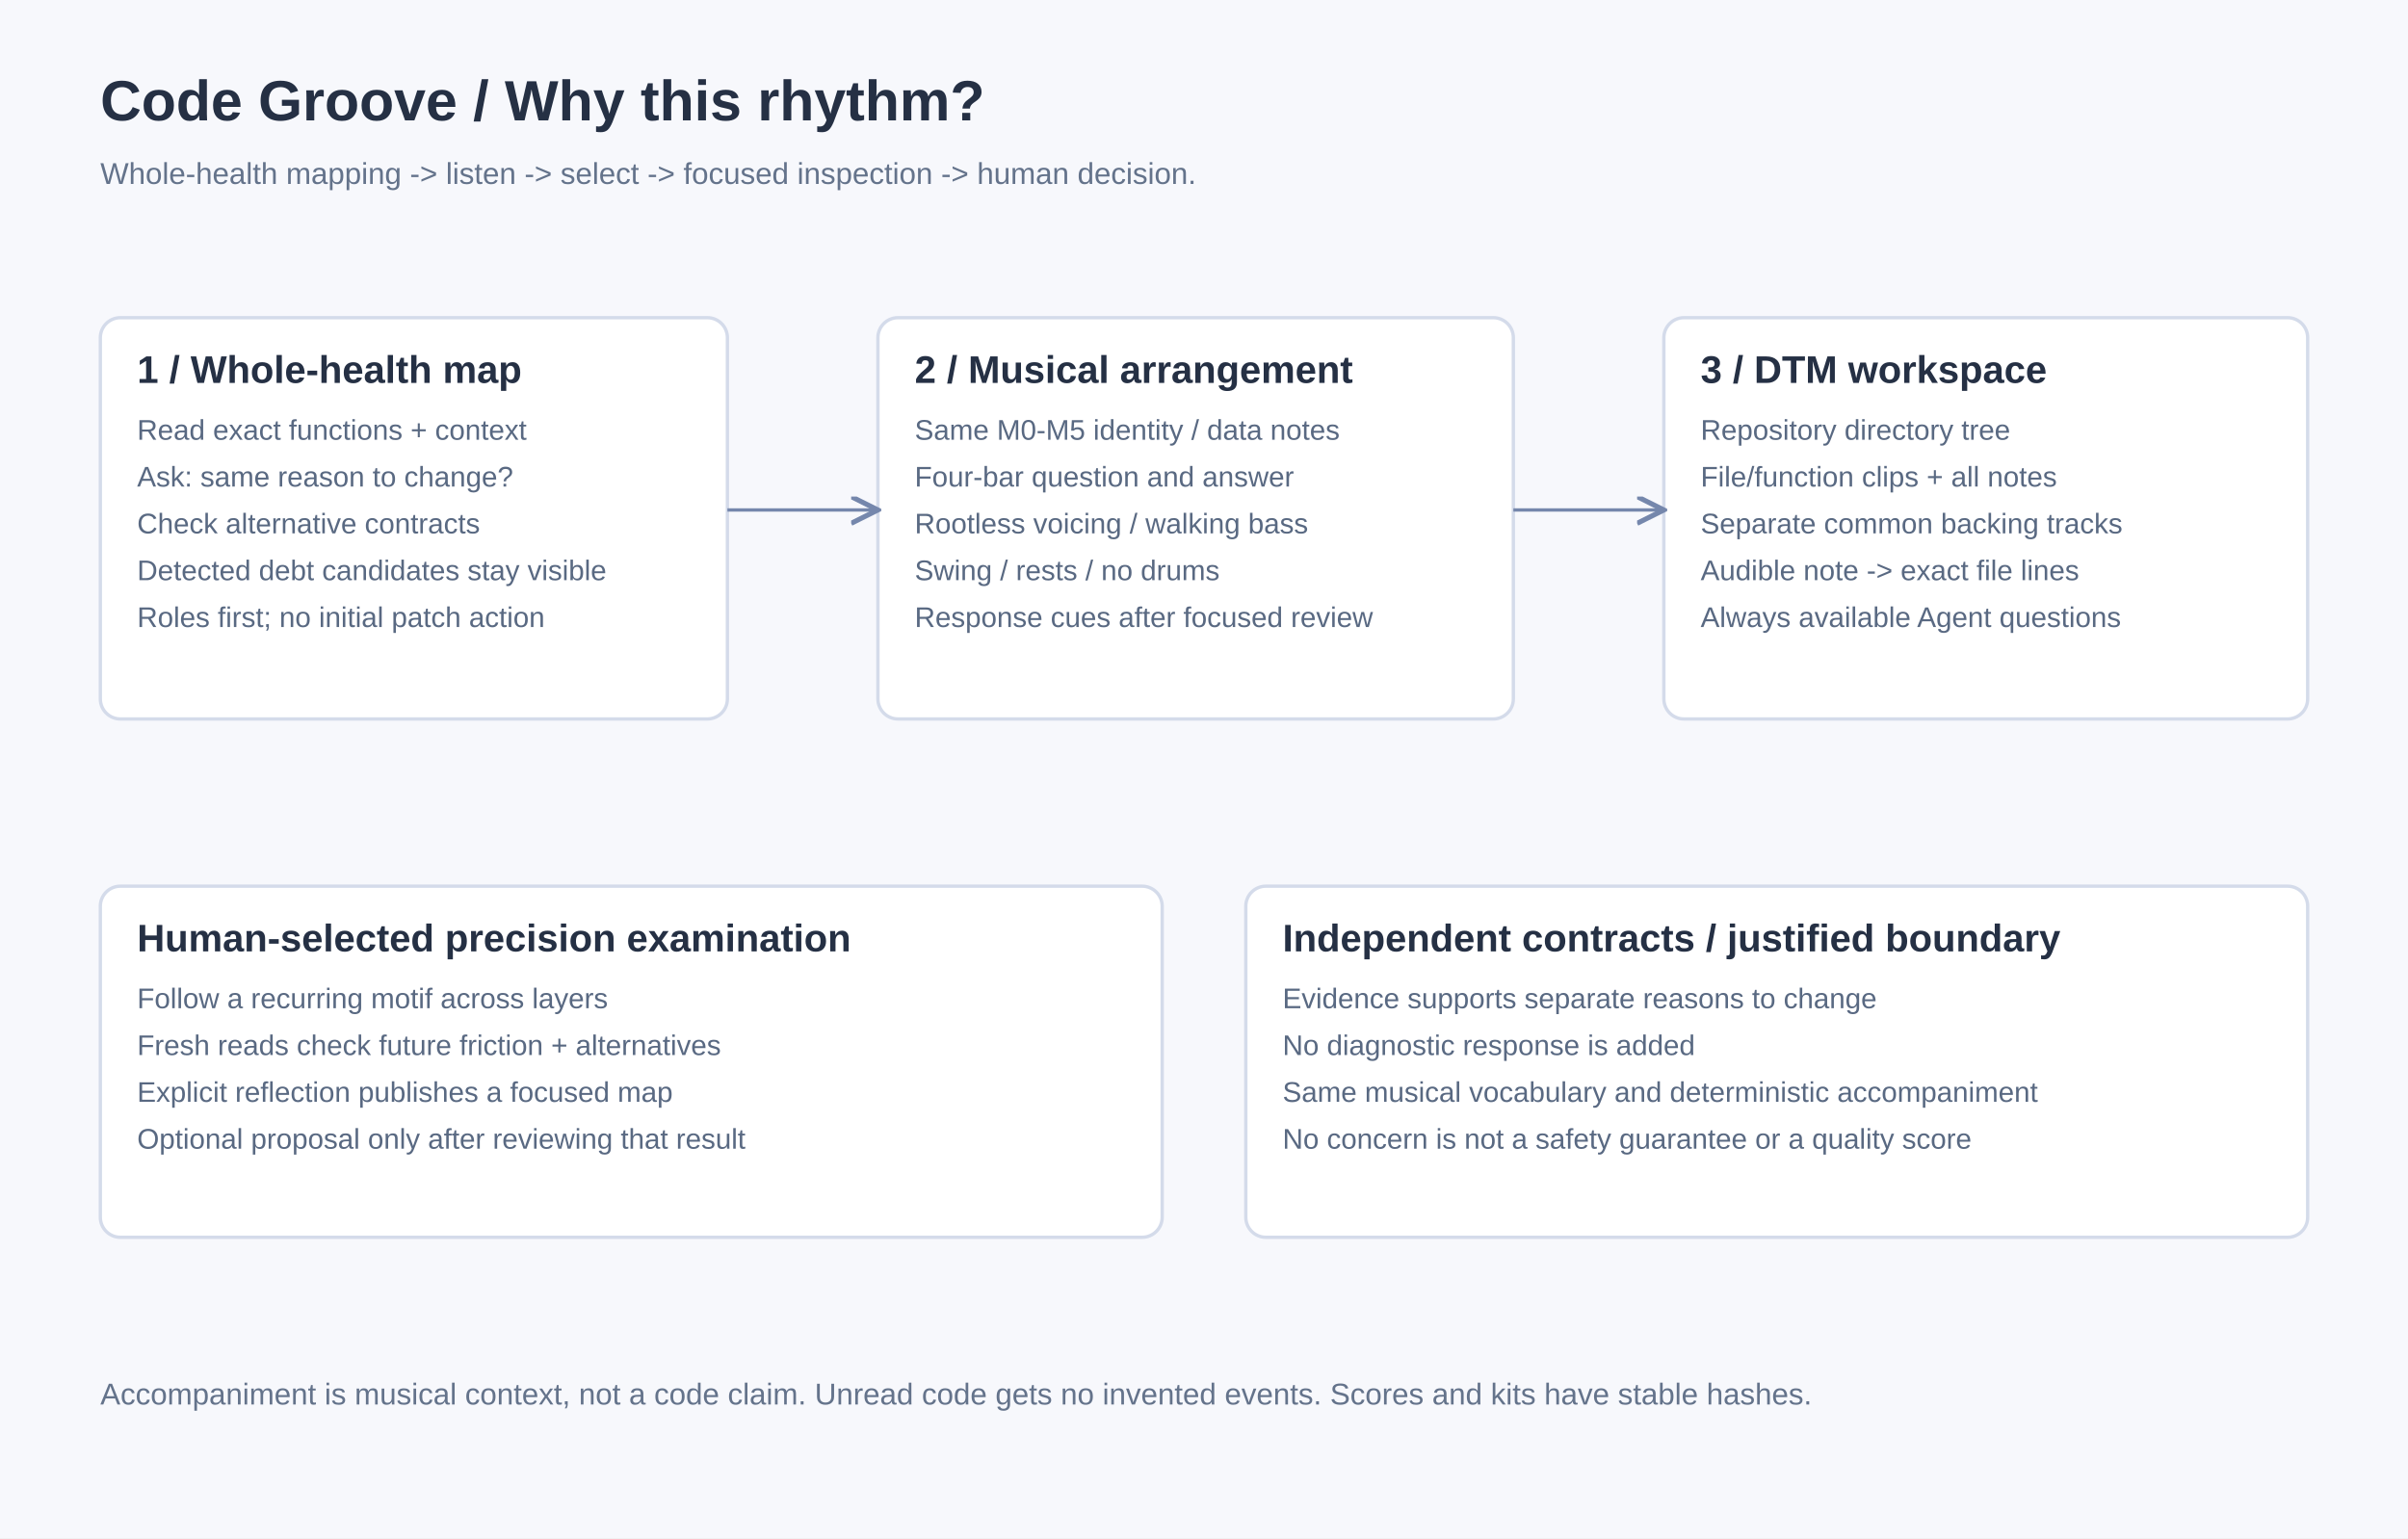
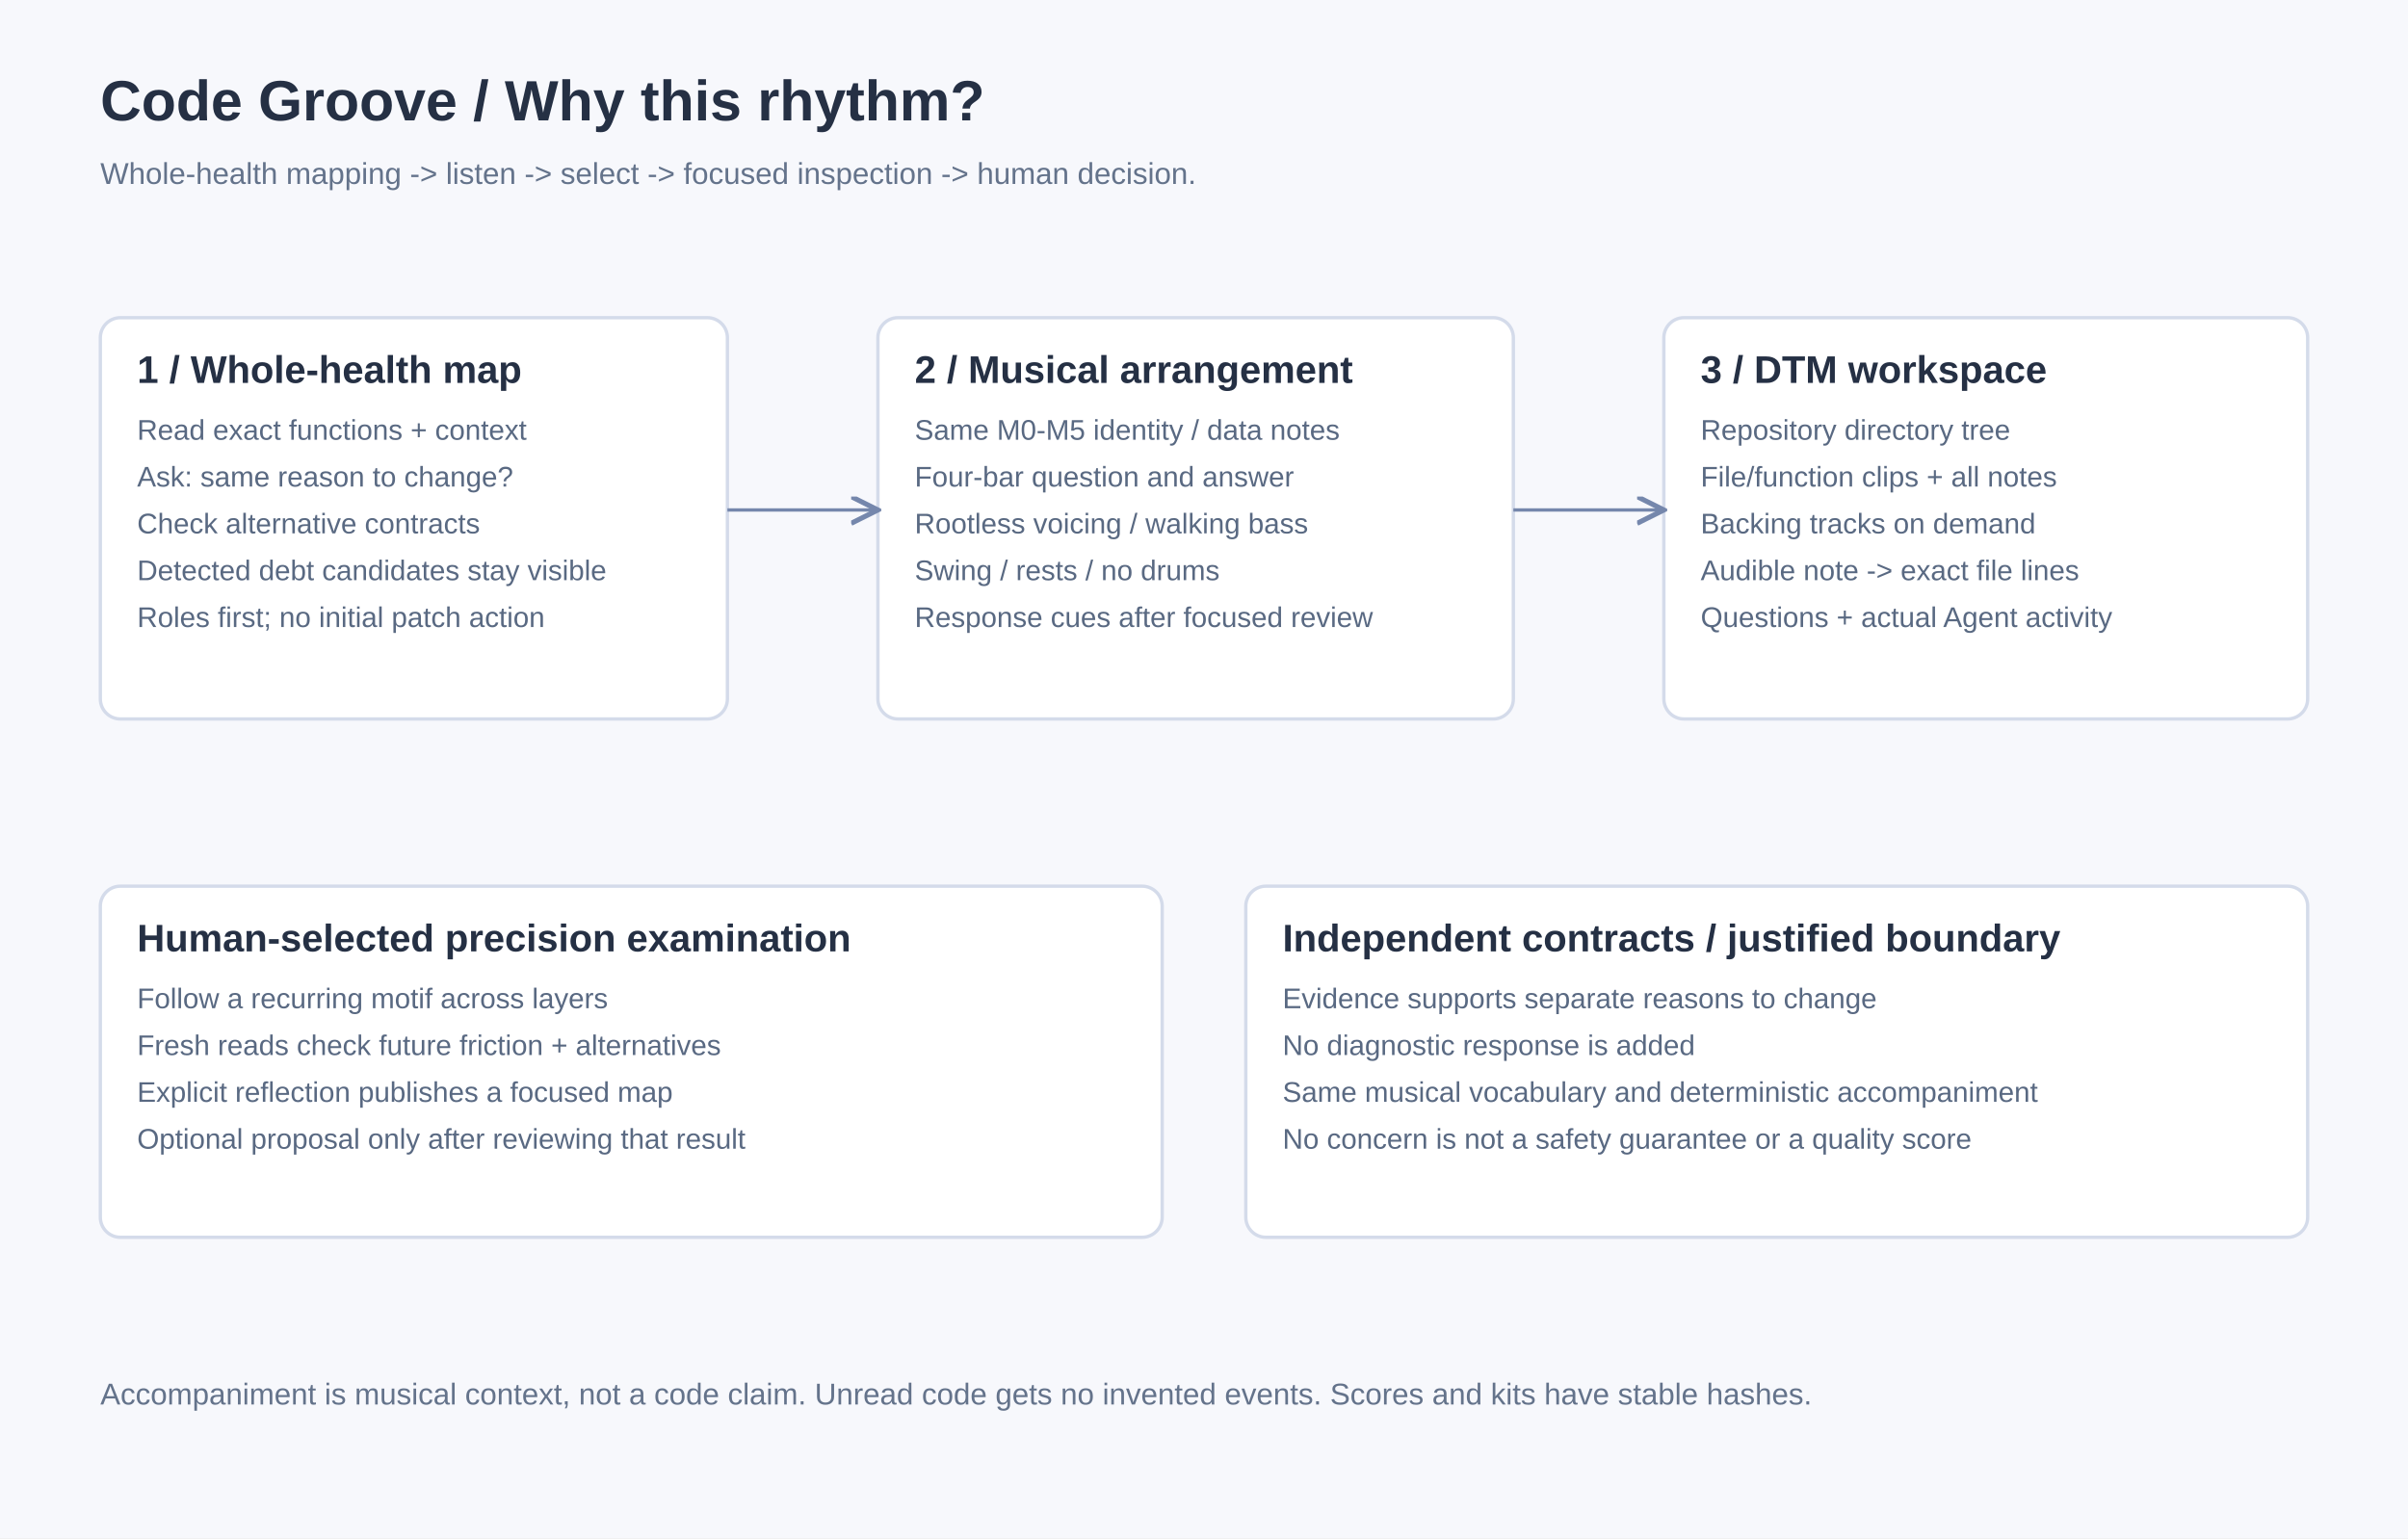
<svg xmlns="http://www.w3.org/2000/svg" width="1440" height="920" viewBox="0 0 1440 920">
  <defs>
    <marker id="arrow" markerWidth="9" markerHeight="9" refX="8" refY="4" orient="auto">
      <path d="M0 0L8 4L0 8" fill="none" stroke="#7587ac" stroke-width="1.5" />
    </marker>
    <style>text{font-family:Arial,sans-serif;fill:#253044}.title{font-size:34px;font-weight:700}.sub{font-size:18px;fill:#64738b}.label{font-size:23px;font-weight:600}.small{font-size:17px;fill:#596982}.box{fill:#fff;stroke:#d4dbea;stroke-width:2;rx:12}.line{fill:none;stroke:#7587ac;stroke-width:2;marker-end:url(#arrow)}</style>
  </defs>
  <rect width="1440" height="920" fill="#f7f8fc" />
  <text x="60" y="72" class="title">Code Groove / Why this rhythm?</text>
  <text x="60" y="110" class="sub">Whole-health mapping -&gt; listen -&gt; select -&gt; focused inspection -&gt; human decision.</text>
  <rect x="60" y="190" width="375" height="240" class="box" />
  <text x="82" y="229" class="label">1 / Whole-health map</text>
  <text x="82" y="263" class="small">Read exact functions + context</text>
  <text x="82" y="291" class="small">Ask: same reason to change?</text>
  <text x="82" y="319" class="small">Check alternative contracts</text>
  <text x="82" y="347" class="small">Detected debt candidates stay visible</text>
  <text x="82" y="375" class="small">Roles first; no initial patch action</text>
  <rect x="525" y="190" width="380" height="240" class="box" />
  <text x="547" y="229" class="label">2 / Musical arrangement</text>
  <text x="547" y="263" class="small">Same M0-M5 identity / data notes</text>
  <text x="547" y="291" class="small">Four-bar question and answer</text>
  <text x="547" y="319" class="small">Rootless voicing / walking bass</text>
  <text x="547" y="347" class="small">Swing / rests / no drums</text>
  <text x="547" y="375" class="small">Response cues after focused review</text>
  <rect x="995" y="190" width="385" height="240" class="box" />
  <text x="1017" y="229" class="label">3 / DTM workspace</text>
  <text x="1017" y="263" class="small">Repository directory tree</text>
  <text x="1017" y="291" class="small">File/function clips + all notes</text>
-   <text x="1017" y="319" class="small">Separate common backing tracks</text>
+   <text x="1017" y="319" class="small">Backing tracks on demand</text>
  <text x="1017" y="347" class="small">Audible note -&gt; exact file lines</text>
-   <text x="1017" y="375" class="small">Always available Agent questions</text>
+   <text x="1017" y="375" class="small">Questions + actual Agent activity</text>
  <path d="M435 305 L525 305" class="line" />
  <path d="M905 305 L995 305" class="line" />
  <rect x="60" y="530" width="635" height="210" class="box" />
  <text x="82" y="569" class="label">Human-selected precision examination</text>
  <text x="82" y="603" class="small">Follow a recurring motif across layers</text>
  <text x="82" y="631" class="small">Fresh reads check future friction + alternatives</text>
  <text x="82" y="659" class="small">Explicit reflection publishes a focused map</text>
  <text x="82" y="687" class="small">Optional proposal only after reviewing that result</text>
  <rect x="745" y="530" width="635" height="210" class="box" />
  <text x="767" y="569" class="label">Independent contracts / justified boundary</text>
  <text x="767" y="603" class="small">Evidence supports separate reasons to change</text>
  <text x="767" y="631" class="small">No diagnostic response is added</text>
  <text x="767" y="659" class="small">Same musical vocabulary and deterministic accompaniment</text>
  <text x="767" y="687" class="small">No concern is not a safety guarantee or a quality score</text>
  <text x="60" y="840" class="sub">Accompaniment is musical context, not a code claim. Unread code gets no invented events. Scores and kits have stable hashes.</text>
</svg>
